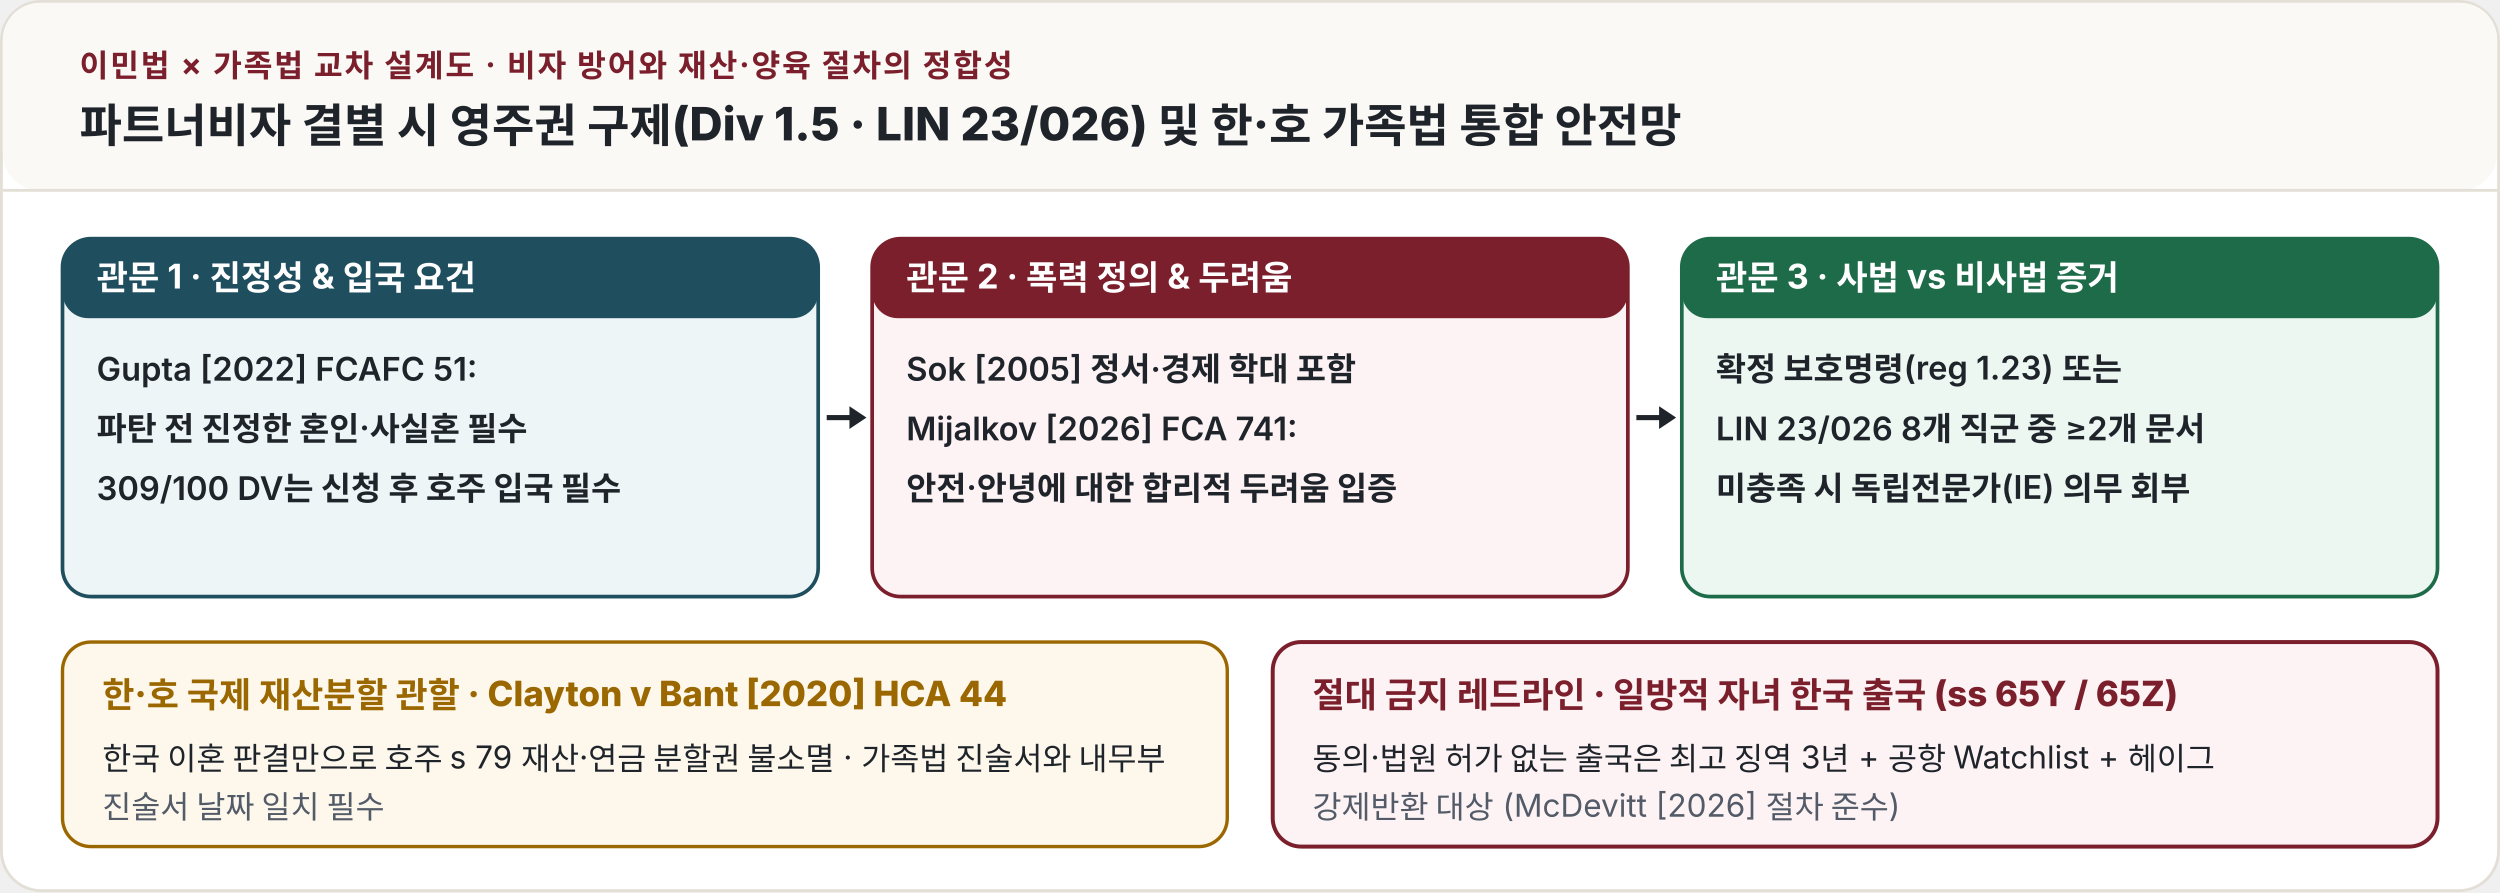
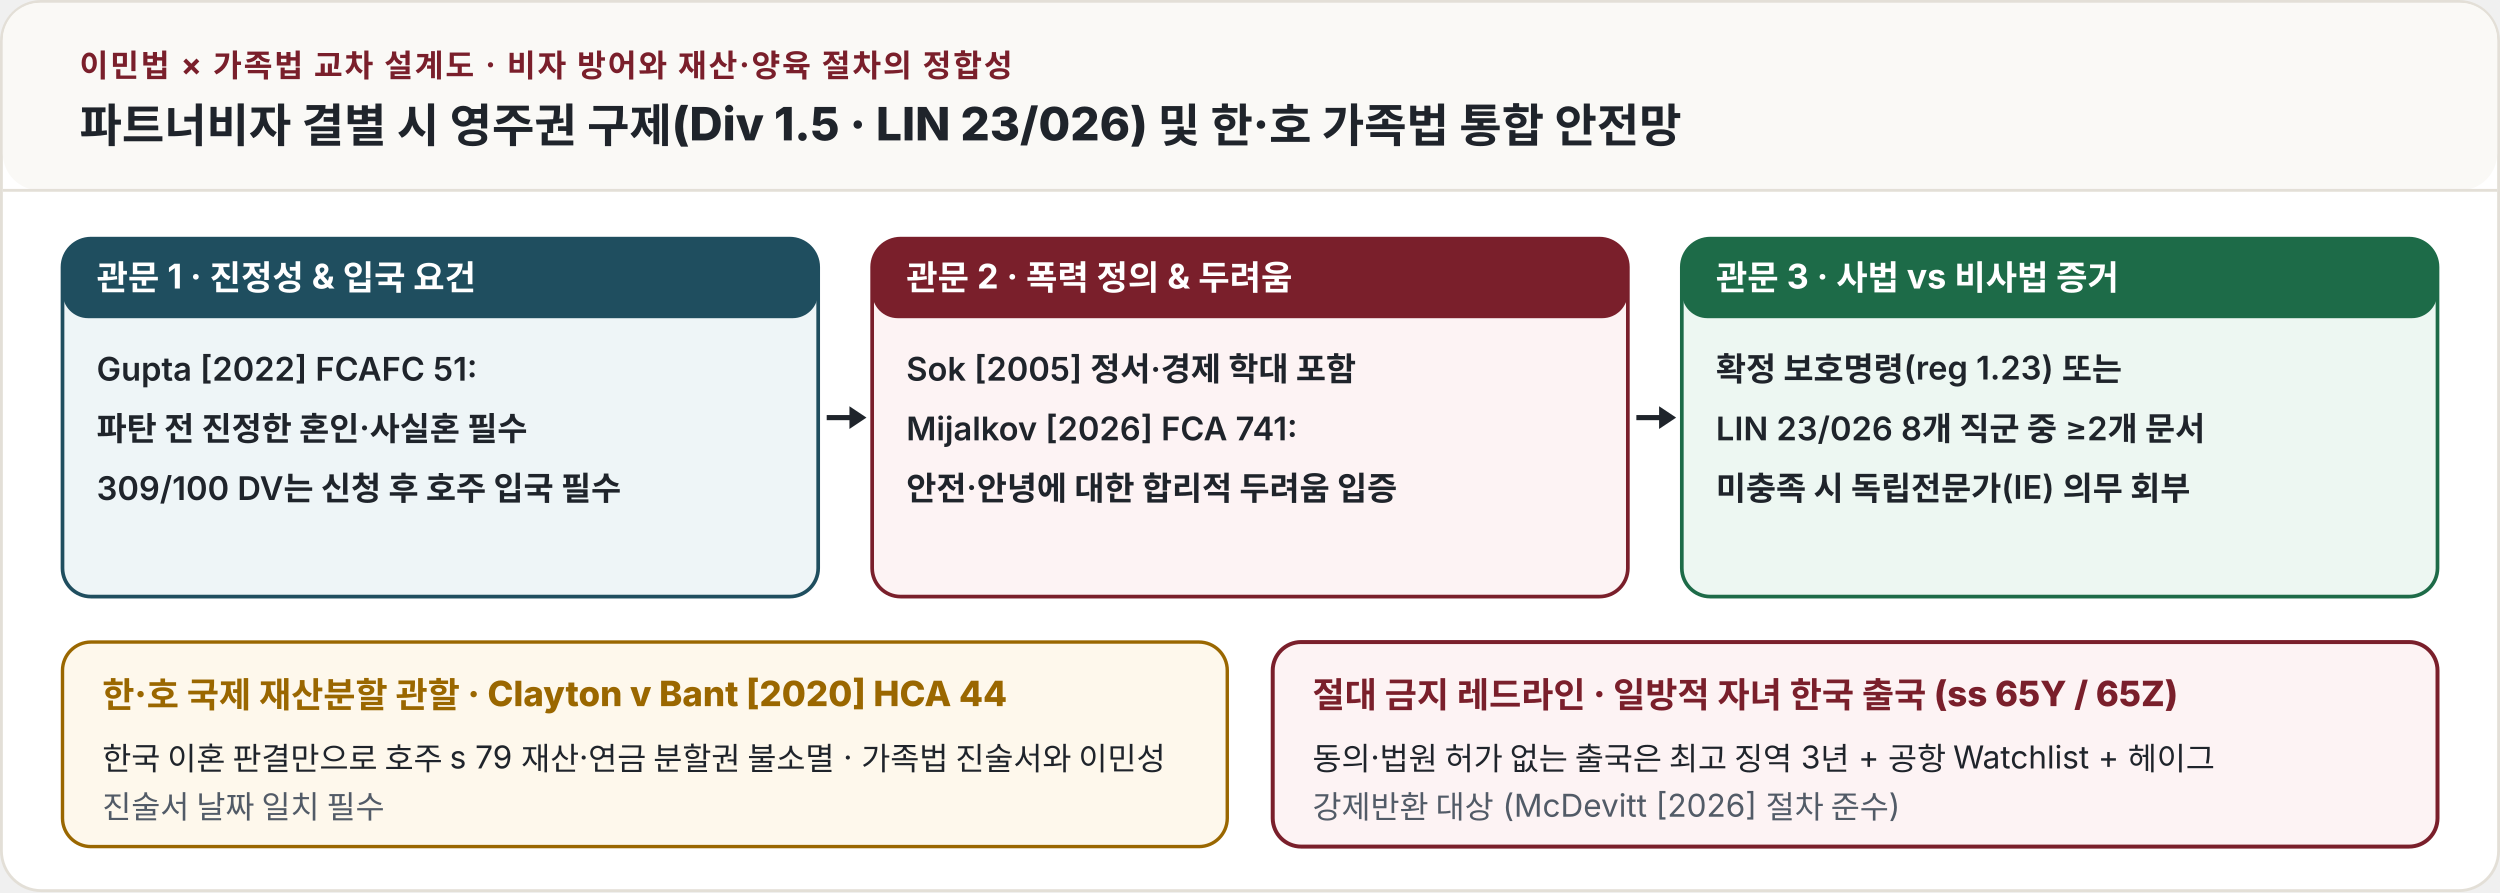
<svg xmlns="http://www.w3.org/2000/svg" viewBox="0 0 880 314" width="100%" role="img" aria-label="파트너비자 결별 시 영주권 구제(Div 1.5 · LIN 23/026) 및 한·호 가족법 통합 안전망" style="max-width:880px;height:auto;display:block;font-family:'Pretendard Variable', 'Inter', -apple-system, BlinkMacSystemFont, 'Segoe UI', sans-serif;">
  <rect x="0.5" y="0.5" width="879" height="313" rx="14" fill="#FFFFFF" stroke="#E3DFD7" stroke-width="1" />
  <rect x="1" y="1" width="878" height="66" rx="13" fill="#FAF9F6" />
  <line x1="1" y1="67" x2="879" y2="67" stroke="#E3DFD7" stroke-width="1" />
  <text x="28" y="27" font-size="11" font-weight="700" fill="#7A1F2B" letter-spacing="0.06em">이민법 × 가족법 교차 설계도 · 비자 방어와 재산·양육 절차의 정합성</text>
  <text x="28" y="50" font-size="16.2" font-weight="800" fill="#1F242B">파트너비자 결별 시 영주권 구제(Div 1.5 · LIN 23/026) 및 한·호 가족법 통합 안전망</text>
  <rect x="22" y="84" width="266" height="126" rx="10" fill="#EEF5F7" stroke="#1F4E5F" stroke-width="1.3" />
  <rect x="22" y="84" width="266" height="28" rx="9" fill="#1F4E5F" />
  <text x="34" y="102" font-size="12" font-weight="700" fill="#FFFFFF">관문 1 · 진정성 &amp; 입국 요건</text>
  <text x="34" y="134" font-size="11.5" font-weight="600" fill="#1F242B">Gupta [2022] FCAFC 51:</text>
  <text x="34" y="155" font-size="11.5" font-weight="600" fill="#1F242B">파탄 전 진정한 혼인·사실혼 필수</text>
  <text x="34" y="176" font-size="11.5" font-weight="600" fill="#1F242B">309/100 DV는 신청 후 호주 입국 필수</text>
  <line x1="291" y1="147" x2="301" y2="147" stroke="#1F242B" stroke-width="1.8" />
  <polygon points="305,147 299,143 299,151" fill="#1F242B" />
  <rect x="307" y="84" width="266" height="126" rx="10" fill="#FDF3F4" stroke="#7A1F2B" stroke-width="1.3" />
  <rect x="307" y="84" width="266" height="28" rx="9" fill="#7A1F2B" />
  <text x="319" y="102" font-size="12" font-weight="700" fill="#FFFFFF">관문 2 · 폭력 정의 &amp; 두려움</text>
  <text x="319" y="134" font-size="11.5" font-weight="600" fill="#1F242B">Sok [2005] 정서·경제 학대 포함</text>
  <text x="319" y="155" font-size="11.5" font-weight="600" fill="#1F242B">Mijalkov [2026] FCA 741:</text>
  <text x="319" y="176" font-size="11.5" font-weight="600" fill="#1F242B">안전·안녕에 대한 합리적 두려움 입증</text>
  <line x1="576" y1="147" x2="586" y2="147" stroke="#1F242B" stroke-width="1.8" />
  <polygon points="590,147 584,143 584,151" fill="#1F242B" />
  <rect x="592" y="84" width="266" height="126" rx="10" fill="#EDF7F2" stroke="#1D6B48" stroke-width="1.3" />
  <rect x="592" y="84" width="266" height="28" rx="9" fill="#1D6B48" />
  <text x="604" y="102" font-size="12" font-weight="700" fill="#FFFFFF">관문 3 · 사법 vs 비사법 증거</text>
  <text x="604" y="134" font-size="11.5" font-weight="600" fill="#1F242B">확정 보호명령(reg 1.23) 또는</text>
  <text x="604" y="155" font-size="11.5" font-weight="600" fill="#1F242B">LIN 23/026 8개 직군 중 ≥2개 문서</text>
  <text x="604" y="176" font-size="11.5" font-weight="600" fill="#1F242B">미충족 시 독립전문가(IE) 의무 회부</text>
  <rect x="22" y="226" width="410" height="72" rx="10" fill="#FEF8EC" stroke="#9A6700" stroke-width="1.2" />
  <text x="36" y="249" font-size="12.3" font-weight="800" fill="#9A6700">한·호 국제 재산분할 관할 · Clayton v Bant [2020] HCA 44</text>
-   <text x="36" y="271" font-size="11.1" fill="#1F242B">한국 이혼 판결만으로 호주 s 79 재산·연금 분할권 불소멸 · 가족법 진술서와 내무부</text>
+   <text x="36" y="271" font-size="11.1" fill="#1F242B">한국 이혼 판결만으로 호주 s 79 재산·연금 분할권 불소멸 · 가족법 진술서와 이민성</text>
  <text x="36" y="288" font-size="11.1" fill="#525B67">진술서 날짜 일치 필수</text>
  <rect x="448" y="226" width="410" height="72" rx="10" fill="#FDF3F4" stroke="#7A1F2B" stroke-width="1.4" />
  <text x="462" y="249" font-size="12.3" font-weight="800" fill="#7A1F2B">절대 금지 레드라인 · 일방적 자녀 한국 출국 (ss 65Y / 65Z)</text>
  <text x="462" y="271" font-size="11.1" fill="#1F242B">동의·법원 허가 없는 출국은 최고 징역 3년 + 공항 Watchlist + 헤이그</text>
  <text x="462" y="288" font-size="11.1" fill="#525B67">강제반환 대상 (McDevitt [2026] 절차 준수)</text>
</svg>
